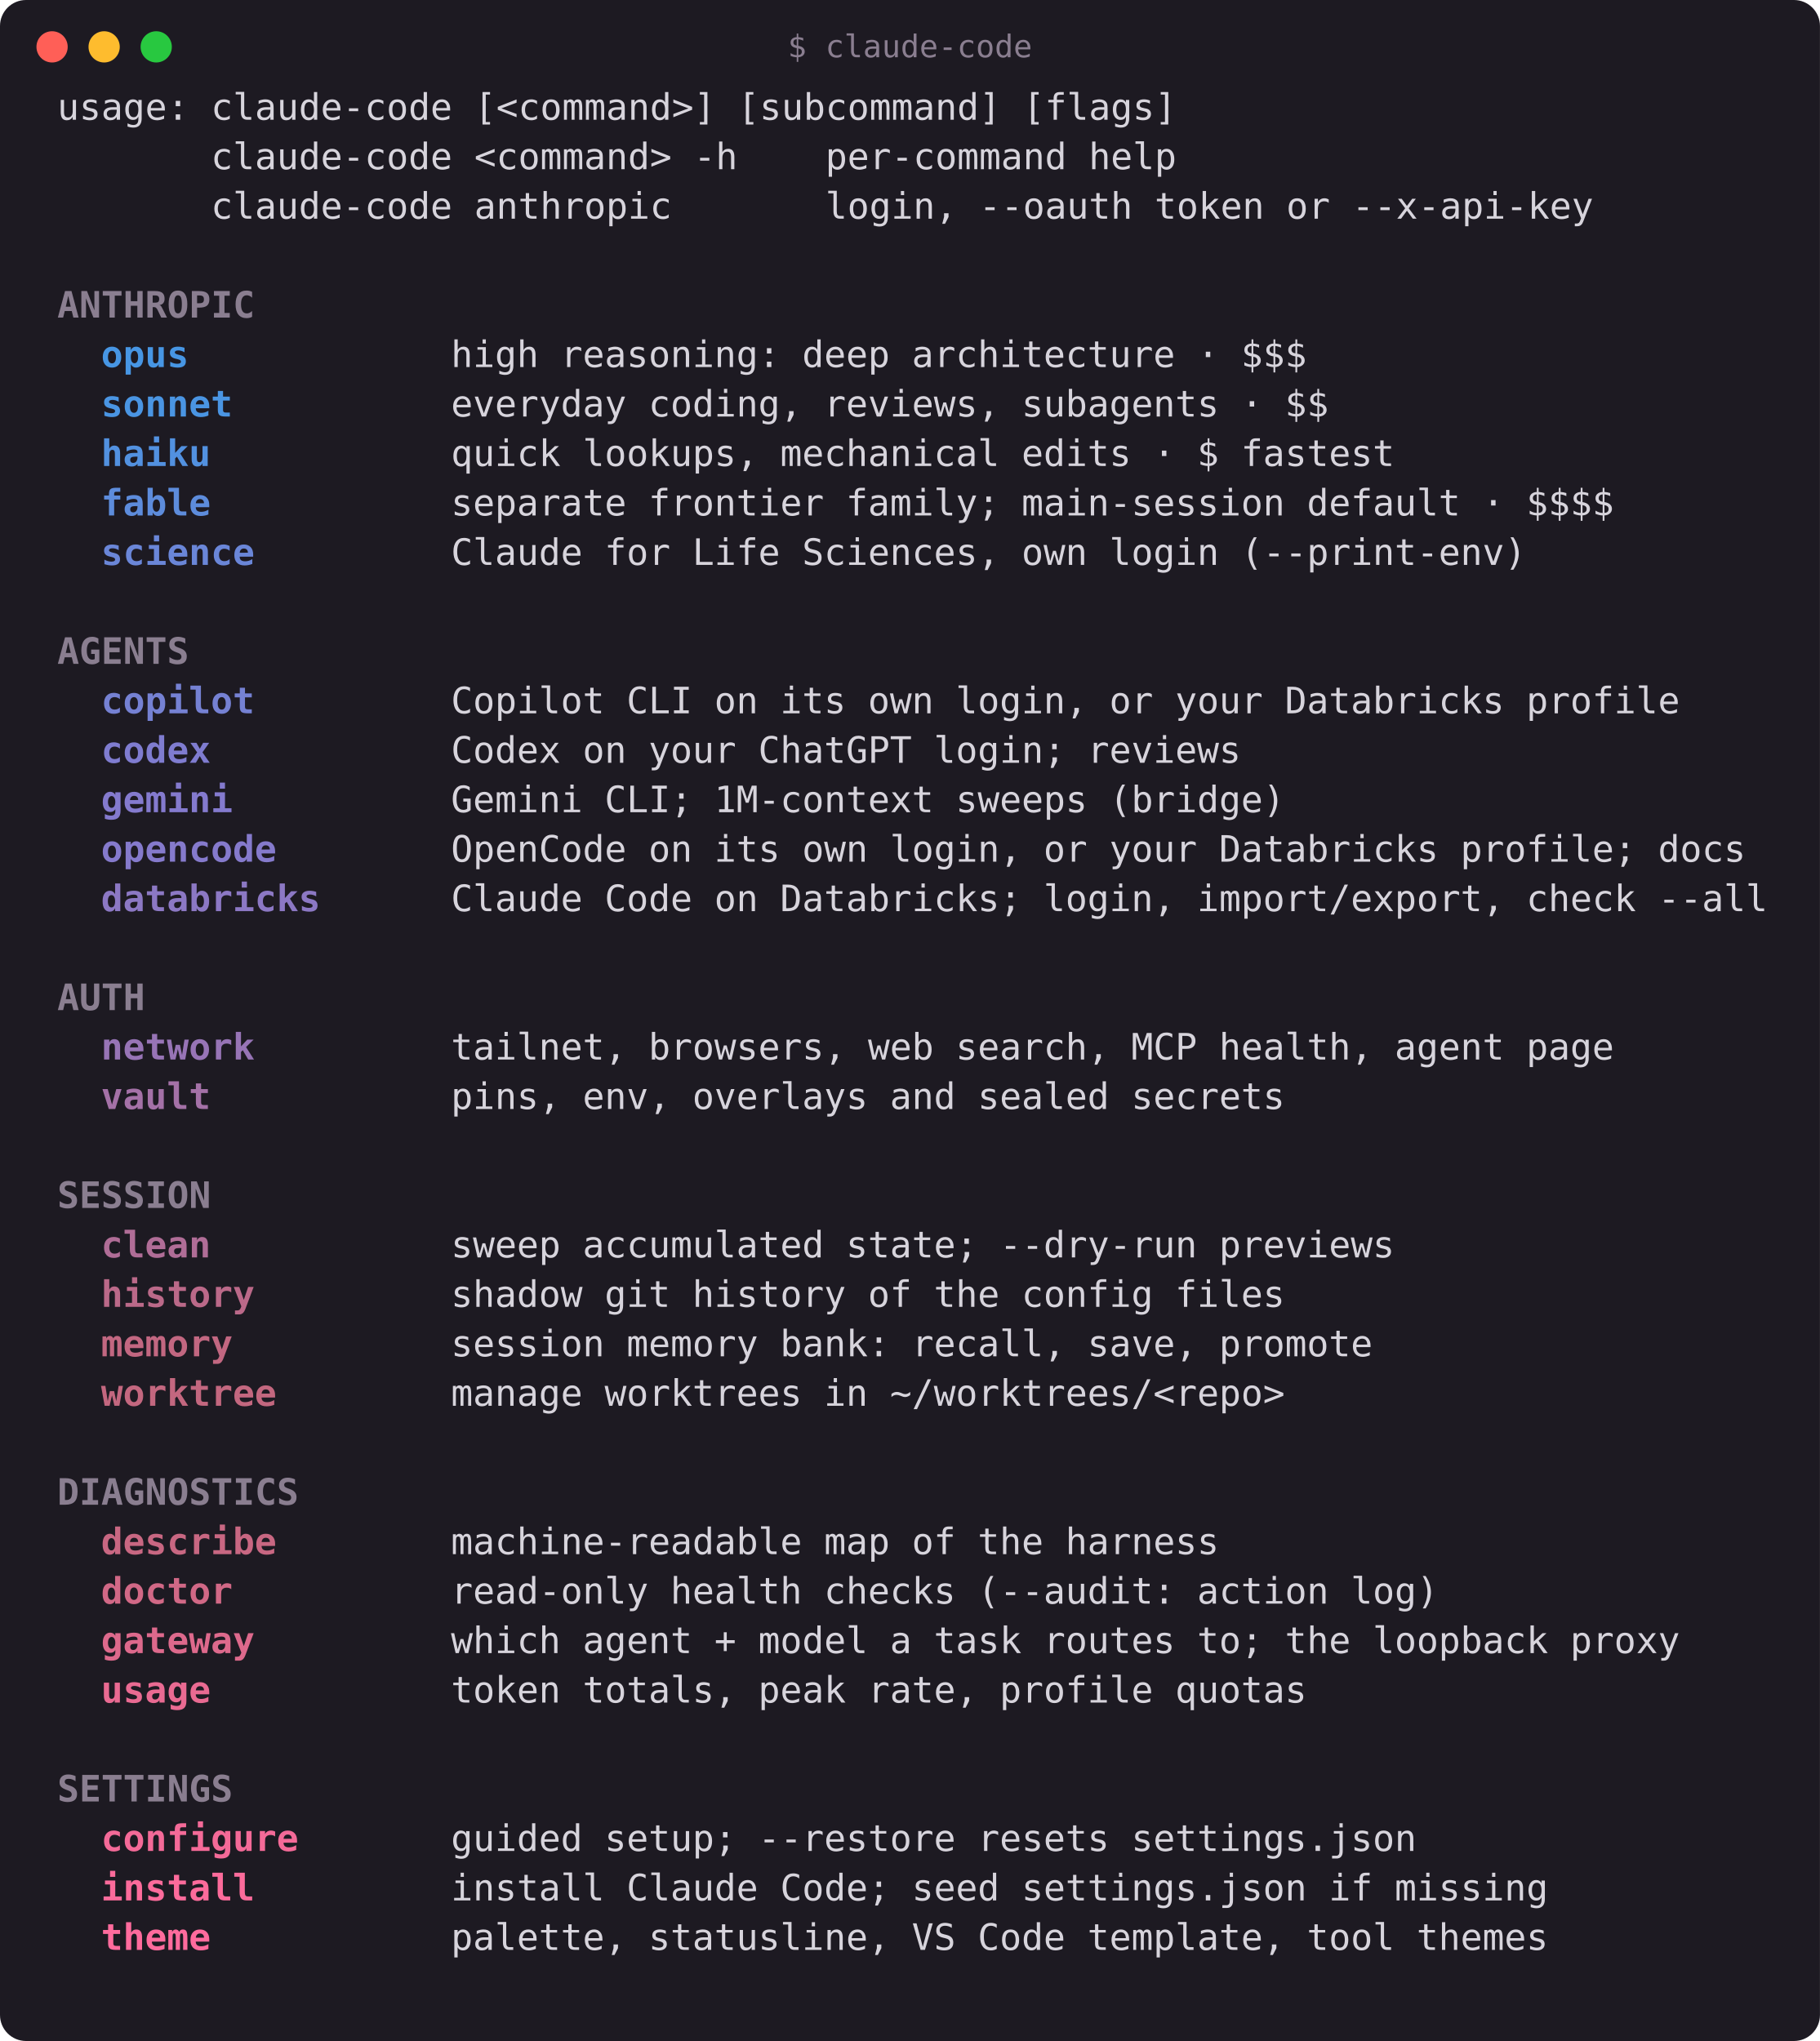
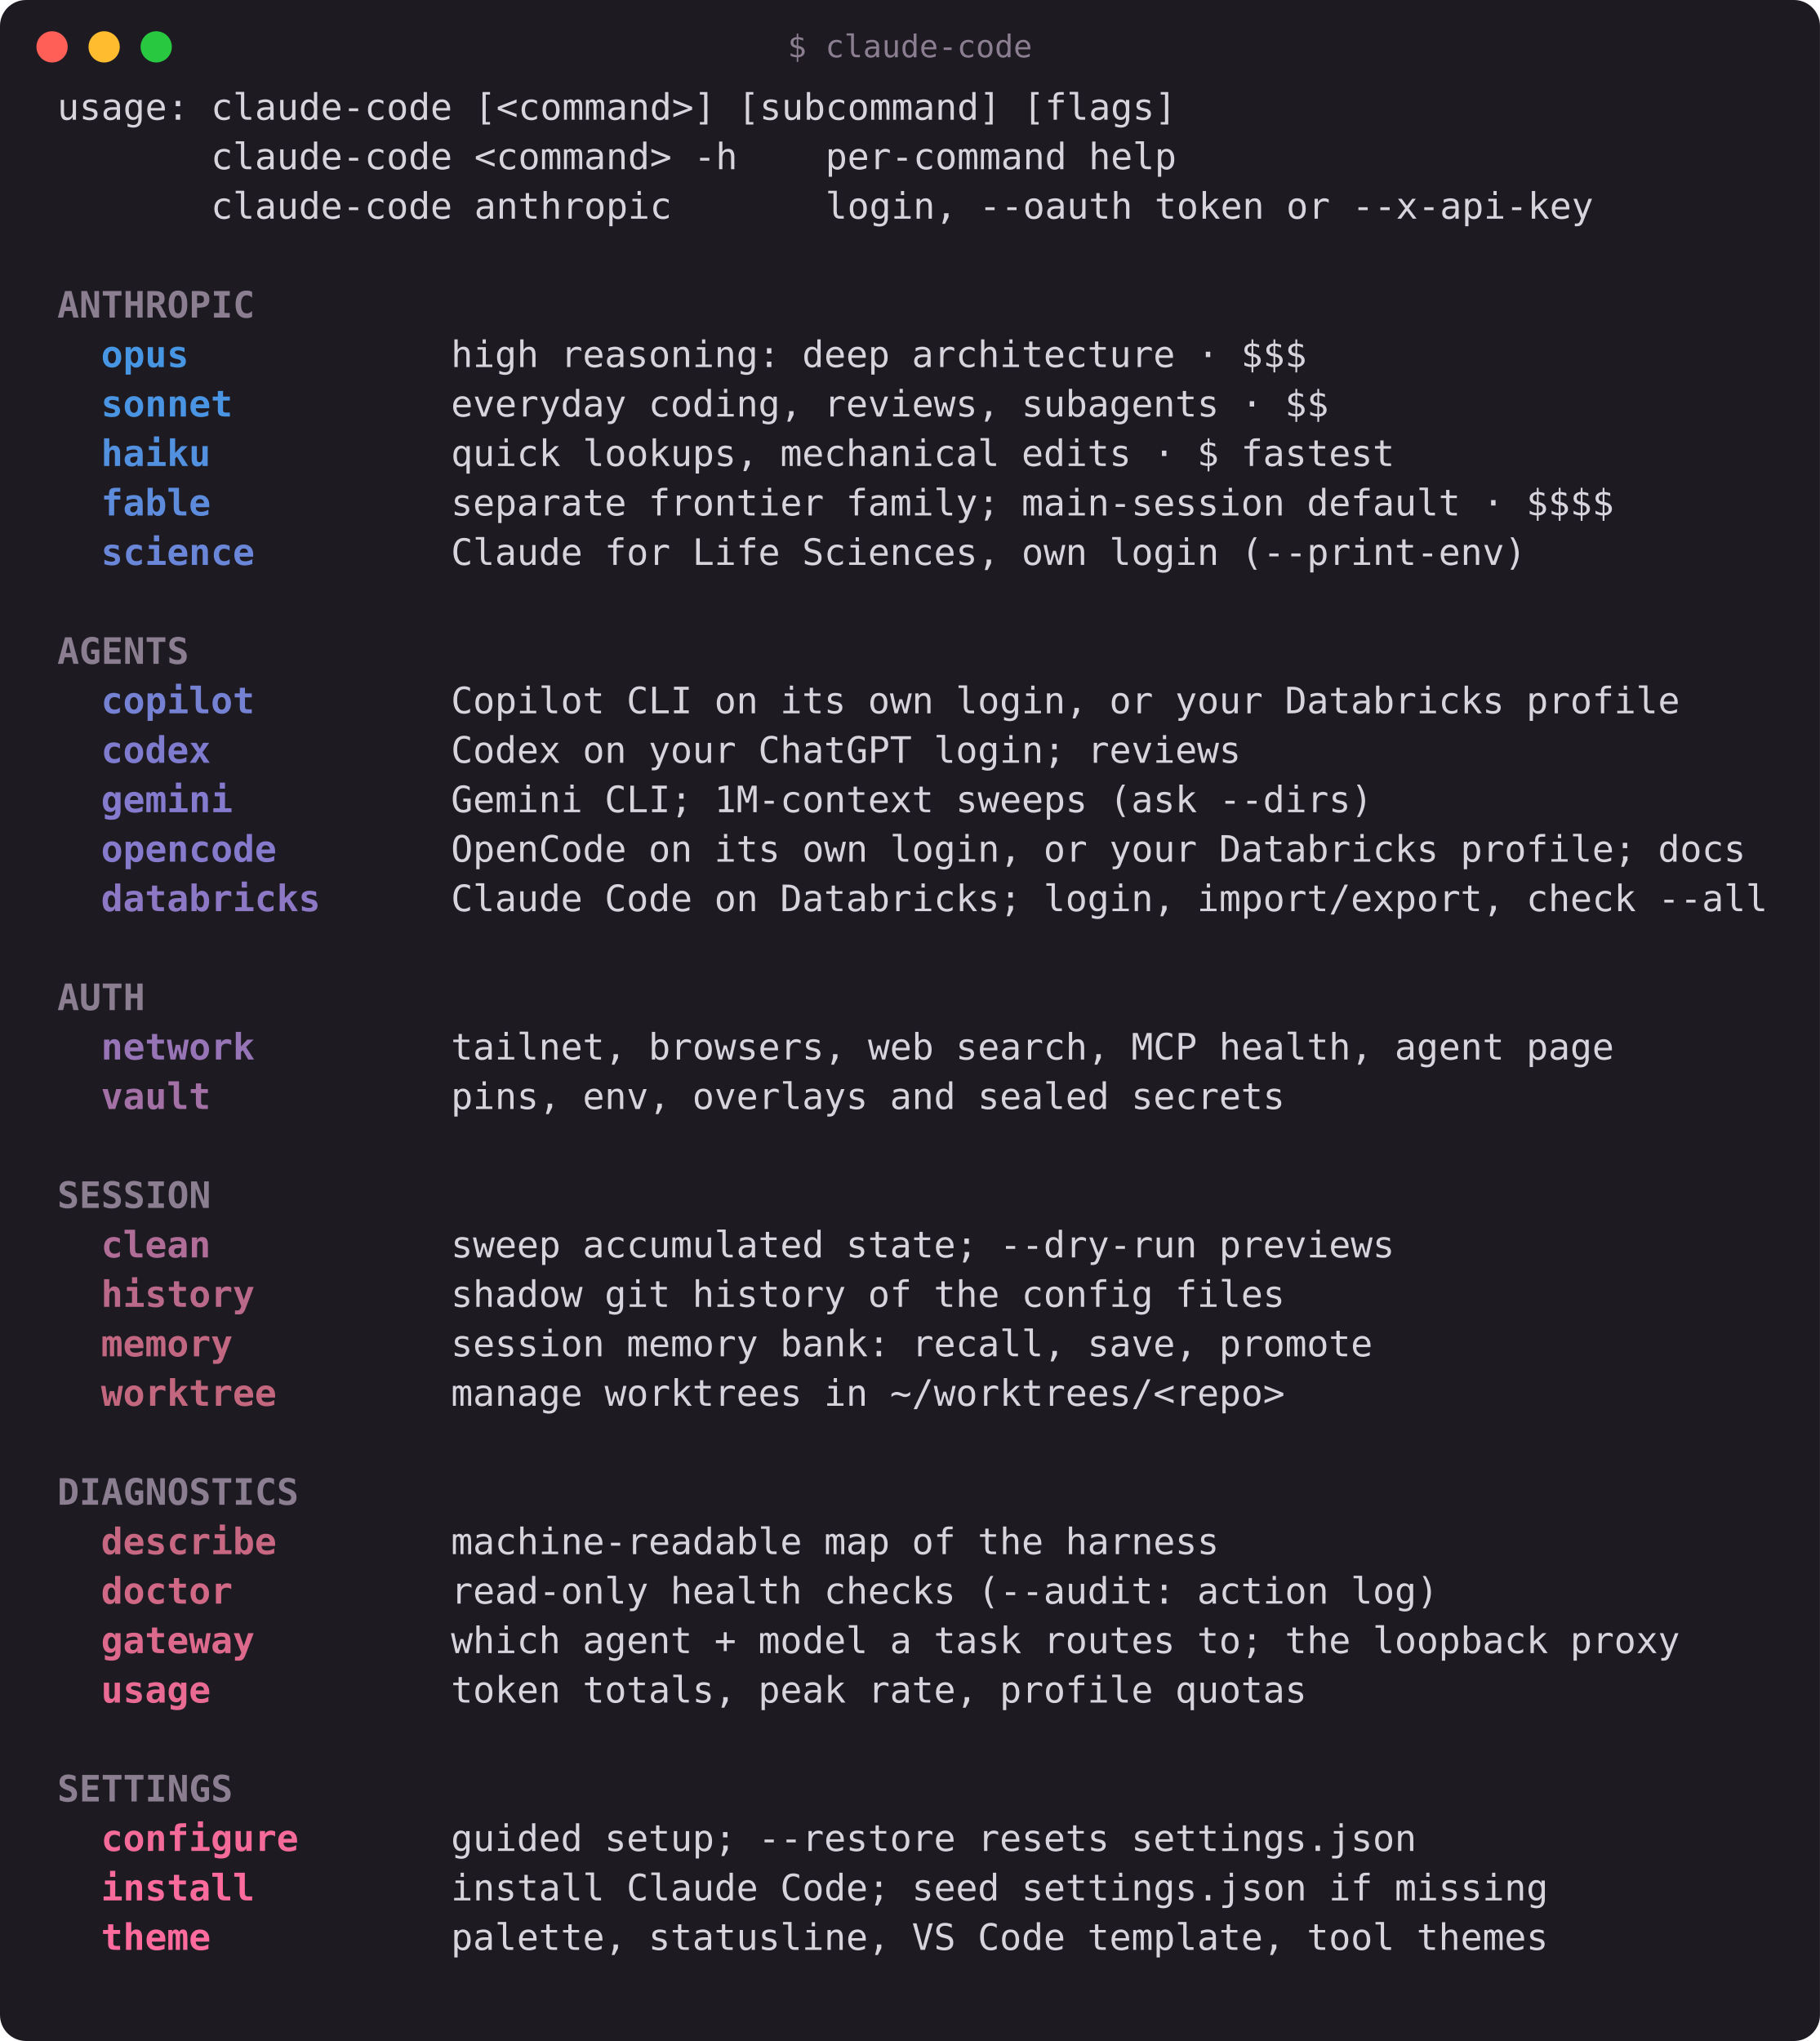
<svg xmlns="http://www.w3.org/2000/svg" width="699" height="784" viewBox="0 0 699 784" role="img" aria-label="claude-code help menu">
  <rect width="699" height="784" rx="10" fill="#1d1a22" />
  <circle cx="20" cy="18" r="6" fill="#ff5f57" />
  <circle cx="40" cy="18" r="6" fill="#febc2e" />
  <circle cx="60" cy="18" r="6" fill="#28c840" />
  <text x="349.5" y="22" fill="#8a7e90" font-family="ui-monospace,SFMono-Regular,Menlo,Consolas,monospace" font-size="12" text-anchor="middle">$ claude-code</text>
  <g font-family="ui-monospace,SFMono-Regular,Menlo,Consolas,monospace" font-size="14" xml:space="preserve">
    <text x="22.0" y="46" fill="#d7d4dc">usage: claude-code [&lt;command&gt;] [subcommand] [flags]</text>
    <text x="22.0" y="65" fill="#d7d4dc">       claude-code &lt;command&gt; -h    per-command help</text>
    <text x="22.0" y="84" fill="#d7d4dc">       claude-code anthropic       login, --oauth token or --x-api-key</text>
    <text x="22.0" y="122" fill="#8a7e90" font-weight="bold">ANTHROPIC</text>
    <text x="22.0" y="141" fill="#d7d4dc">  </text>
    <text x="38.8" y="141" fill="#4796e4" font-weight="bold">opus            </text>
    <text x="173.2" y="141" fill="#d7d4dc">high reasoning: deep architecture · $$$</text>
    <text x="22.0" y="160" fill="#d7d4dc">  </text>
    <text x="38.8" y="160" fill="#4a95e3" font-weight="bold">sonnet          </text>
    <text x="173.2" y="160" fill="#d7d4dc">everyday coding, reviews, subagents · $$</text>
    <text x="22.0" y="179" fill="#d7d4dc">  </text>
    <text x="38.8" y="179" fill="#5291e0" font-weight="bold">haiku           </text>
    <text x="173.2" y="179" fill="#d7d4dc">quick lookups, mechanical edits · $ fastest</text>
    <text x="22.0" y="198" fill="#d7d4dc">  </text>
    <text x="38.8" y="198" fill="#5d8cdc" font-weight="bold">fable           </text>
    <text x="173.2" y="198" fill="#d7d4dc">separate frontier family; main-session default · $$$$</text>
    <text x="22.0" y="217" fill="#d7d4dc">  </text>
    <text x="38.8" y="217" fill="#6a86d8" font-weight="bold">science         </text>
    <text x="173.2" y="217" fill="#d7d4dc">Claude for Life Sciences, own login (--print-env)</text>
    <text x="22.0" y="255" fill="#8a7e90" font-weight="bold">AGENTS</text>
    <text x="22.0" y="274" fill="#d7d4dc">  </text>
    <text x="38.8" y="274" fill="#7581d3" font-weight="bold">copilot         </text>
    <text x="173.2" y="274" fill="#d7d4dc">Copilot CLI on its own login, or your Databricks profile</text>
    <text x="22.0" y="293" fill="#d7d4dc">  </text>
    <text x="38.8" y="293" fill="#7f7cd0" font-weight="bold">codex           </text>
    <text x="173.2" y="293" fill="#d7d4dc">Codex on your ChatGPT login; reviews</text>
    <text x="22.0" y="312" fill="#d7d4dc">  </text>
    <text x="38.8" y="312" fill="#847ace" font-weight="bold">gemini          </text>
-     <text x="173.2" y="312" fill="#d7d4dc">Gemini CLI; 1M-context sweeps (bridge)</text>
+     <text x="173.2" y="312" fill="#d7d4dc">Gemini CLI; 1M-context sweeps (ask --dirs)</text>
    <text x="22.0" y="331" fill="#d7d4dc">  </text>
    <text x="38.8" y="331" fill="#857acc" font-weight="bold">opencode        </text>
    <text x="173.2" y="331" fill="#d7d4dc">OpenCode on its own login, or your Databricks profile; docs</text>
    <text x="22.0" y="350" fill="#d7d4dc">  </text>
    <text x="38.8" y="350" fill="#8c78c4" font-weight="bold">databricks      </text>
    <text x="173.2" y="350" fill="#d7d4dc">Claude Code on Databricks; login, import/export, check --all</text>
    <text x="22.0" y="388" fill="#8a7e90" font-weight="bold">AUTH</text>
    <text x="22.0" y="407" fill="#d7d4dc">  </text>
    <text x="38.8" y="407" fill="#9774b6" font-weight="bold">network         </text>
    <text x="173.2" y="407" fill="#d7d4dc">tailnet, browsers, web search, MCP health, agent page</text>
    <text x="22.0" y="426" fill="#d7d4dc">  </text>
    <text x="38.8" y="426" fill="#a471a7" font-weight="bold">vault           </text>
    <text x="173.2" y="426" fill="#d7d4dc">pins, env, overlays and sealed secrets</text>
    <text x="22.0" y="464" fill="#8a7e90" font-weight="bold">SESSION</text>
    <text x="22.0" y="483" fill="#d7d4dc">  </text>
    <text x="38.8" y="483" fill="#b06d97" font-weight="bold">clean           </text>
    <text x="173.2" y="483" fill="#d7d4dc">sweep accumulated state; --dry-run previews</text>
    <text x="22.0" y="502" fill="#d7d4dc">  </text>
    <text x="38.8" y="502" fill="#bb6989" font-weight="bold">history         </text>
    <text x="173.2" y="502" fill="#d7d4dc">shadow git history of the config files</text>
    <text x="22.0" y="521" fill="#d7d4dc">  </text>
    <text x="38.8" y="521" fill="#c26781" font-weight="bold">memory          </text>
    <text x="173.2" y="521" fill="#d7d4dc">session memory bank: recall, save, promote</text>
    <text x="22.0" y="540" fill="#d7d4dc">  </text>
    <text x="38.8" y="540" fill="#c3677f" font-weight="bold">worktree        </text>
    <text x="173.2" y="540" fill="#d7d4dc">manage worktrees in ~/worktrees/&lt;repo&gt;</text>
    <text x="22.0" y="578" fill="#8a7e90" font-weight="bold">DIAGNOSTICS</text>
    <text x="22.0" y="597" fill="#d7d4dc">  </text>
    <text x="38.8" y="597" fill="#c86782" font-weight="bold">describe        </text>
    <text x="173.2" y="597" fill="#d7d4dc">machine-readable map of the harness</text>
    <text x="22.0" y="616" fill="#d7d4dc">  </text>
    <text x="38.8" y="616" fill="#d16886" font-weight="bold">doctor          </text>
    <text x="173.2" y="616" fill="#d7d4dc">read-only health checks (--audit: action log)</text>
    <text x="22.0" y="635" fill="#d7d4dc">  </text>
    <text x="38.8" y="635" fill="#dd698c" font-weight="bold">gateway         </text>
    <text x="173.2" y="635" fill="#d7d4dc">which agent + model a task routes to; the loopback proxy</text>
    <text x="22.0" y="654" fill="#d7d4dc">  </text>
    <text x="38.8" y="654" fill="#e96a92" font-weight="bold">usage           </text>
    <text x="173.2" y="654" fill="#d7d4dc">token totals, peak rate, profile quotas</text>
    <text x="22.0" y="692" fill="#8a7e90" font-weight="bold">SETTINGS</text>
    <text x="22.0" y="711" fill="#d7d4dc">  </text>
    <text x="38.8" y="711" fill="#f46a98" font-weight="bold">configure       </text>
    <text x="173.2" y="711" fill="#d7d4dc">guided setup; --restore resets settings.json</text>
    <text x="22.0" y="730" fill="#d7d4dc">  </text>
    <text x="38.8" y="730" fill="#fc6b9b" font-weight="bold">install         </text>
    <text x="173.2" y="730" fill="#d7d4dc">install Claude Code; seed settings.json if missing</text>
    <text x="22.0" y="749" fill="#d7d4dc">  </text>
    <text x="38.8" y="749" fill="#ff6b9d" font-weight="bold">theme           </text>
    <text x="173.2" y="749" fill="#d7d4dc">palette, statusline, VS Code template, tool themes</text>
  </g>
</svg>
